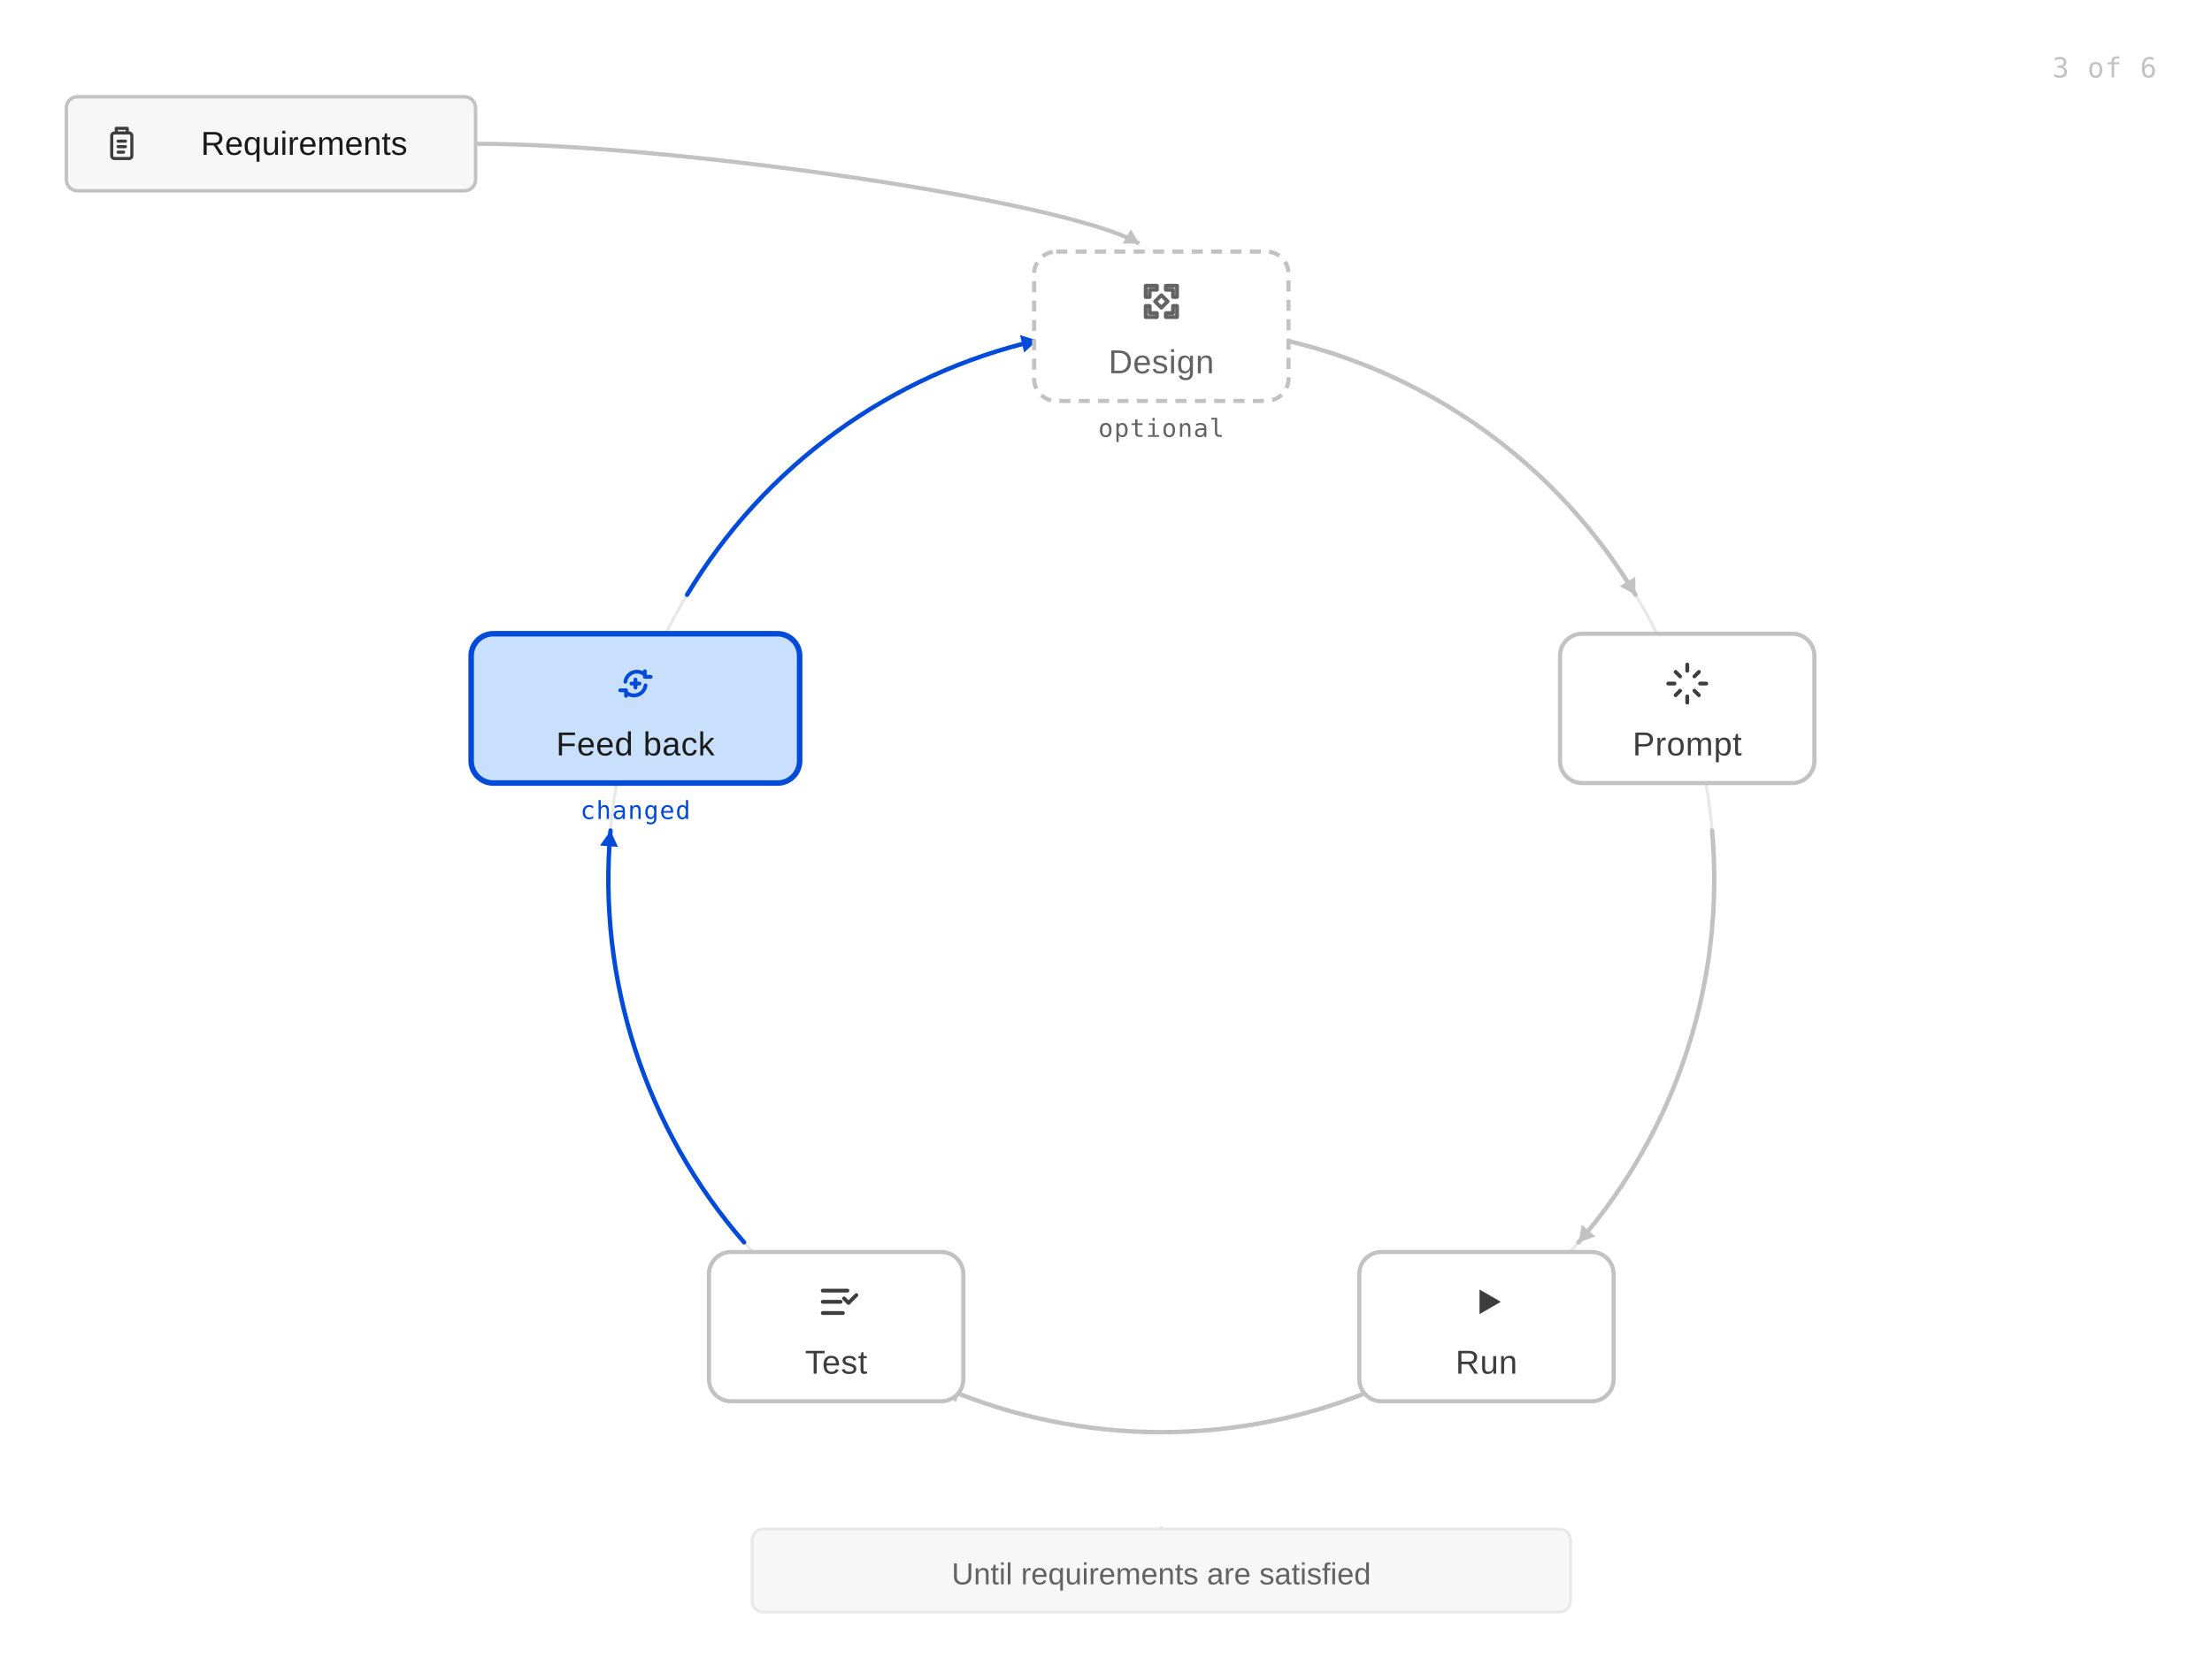
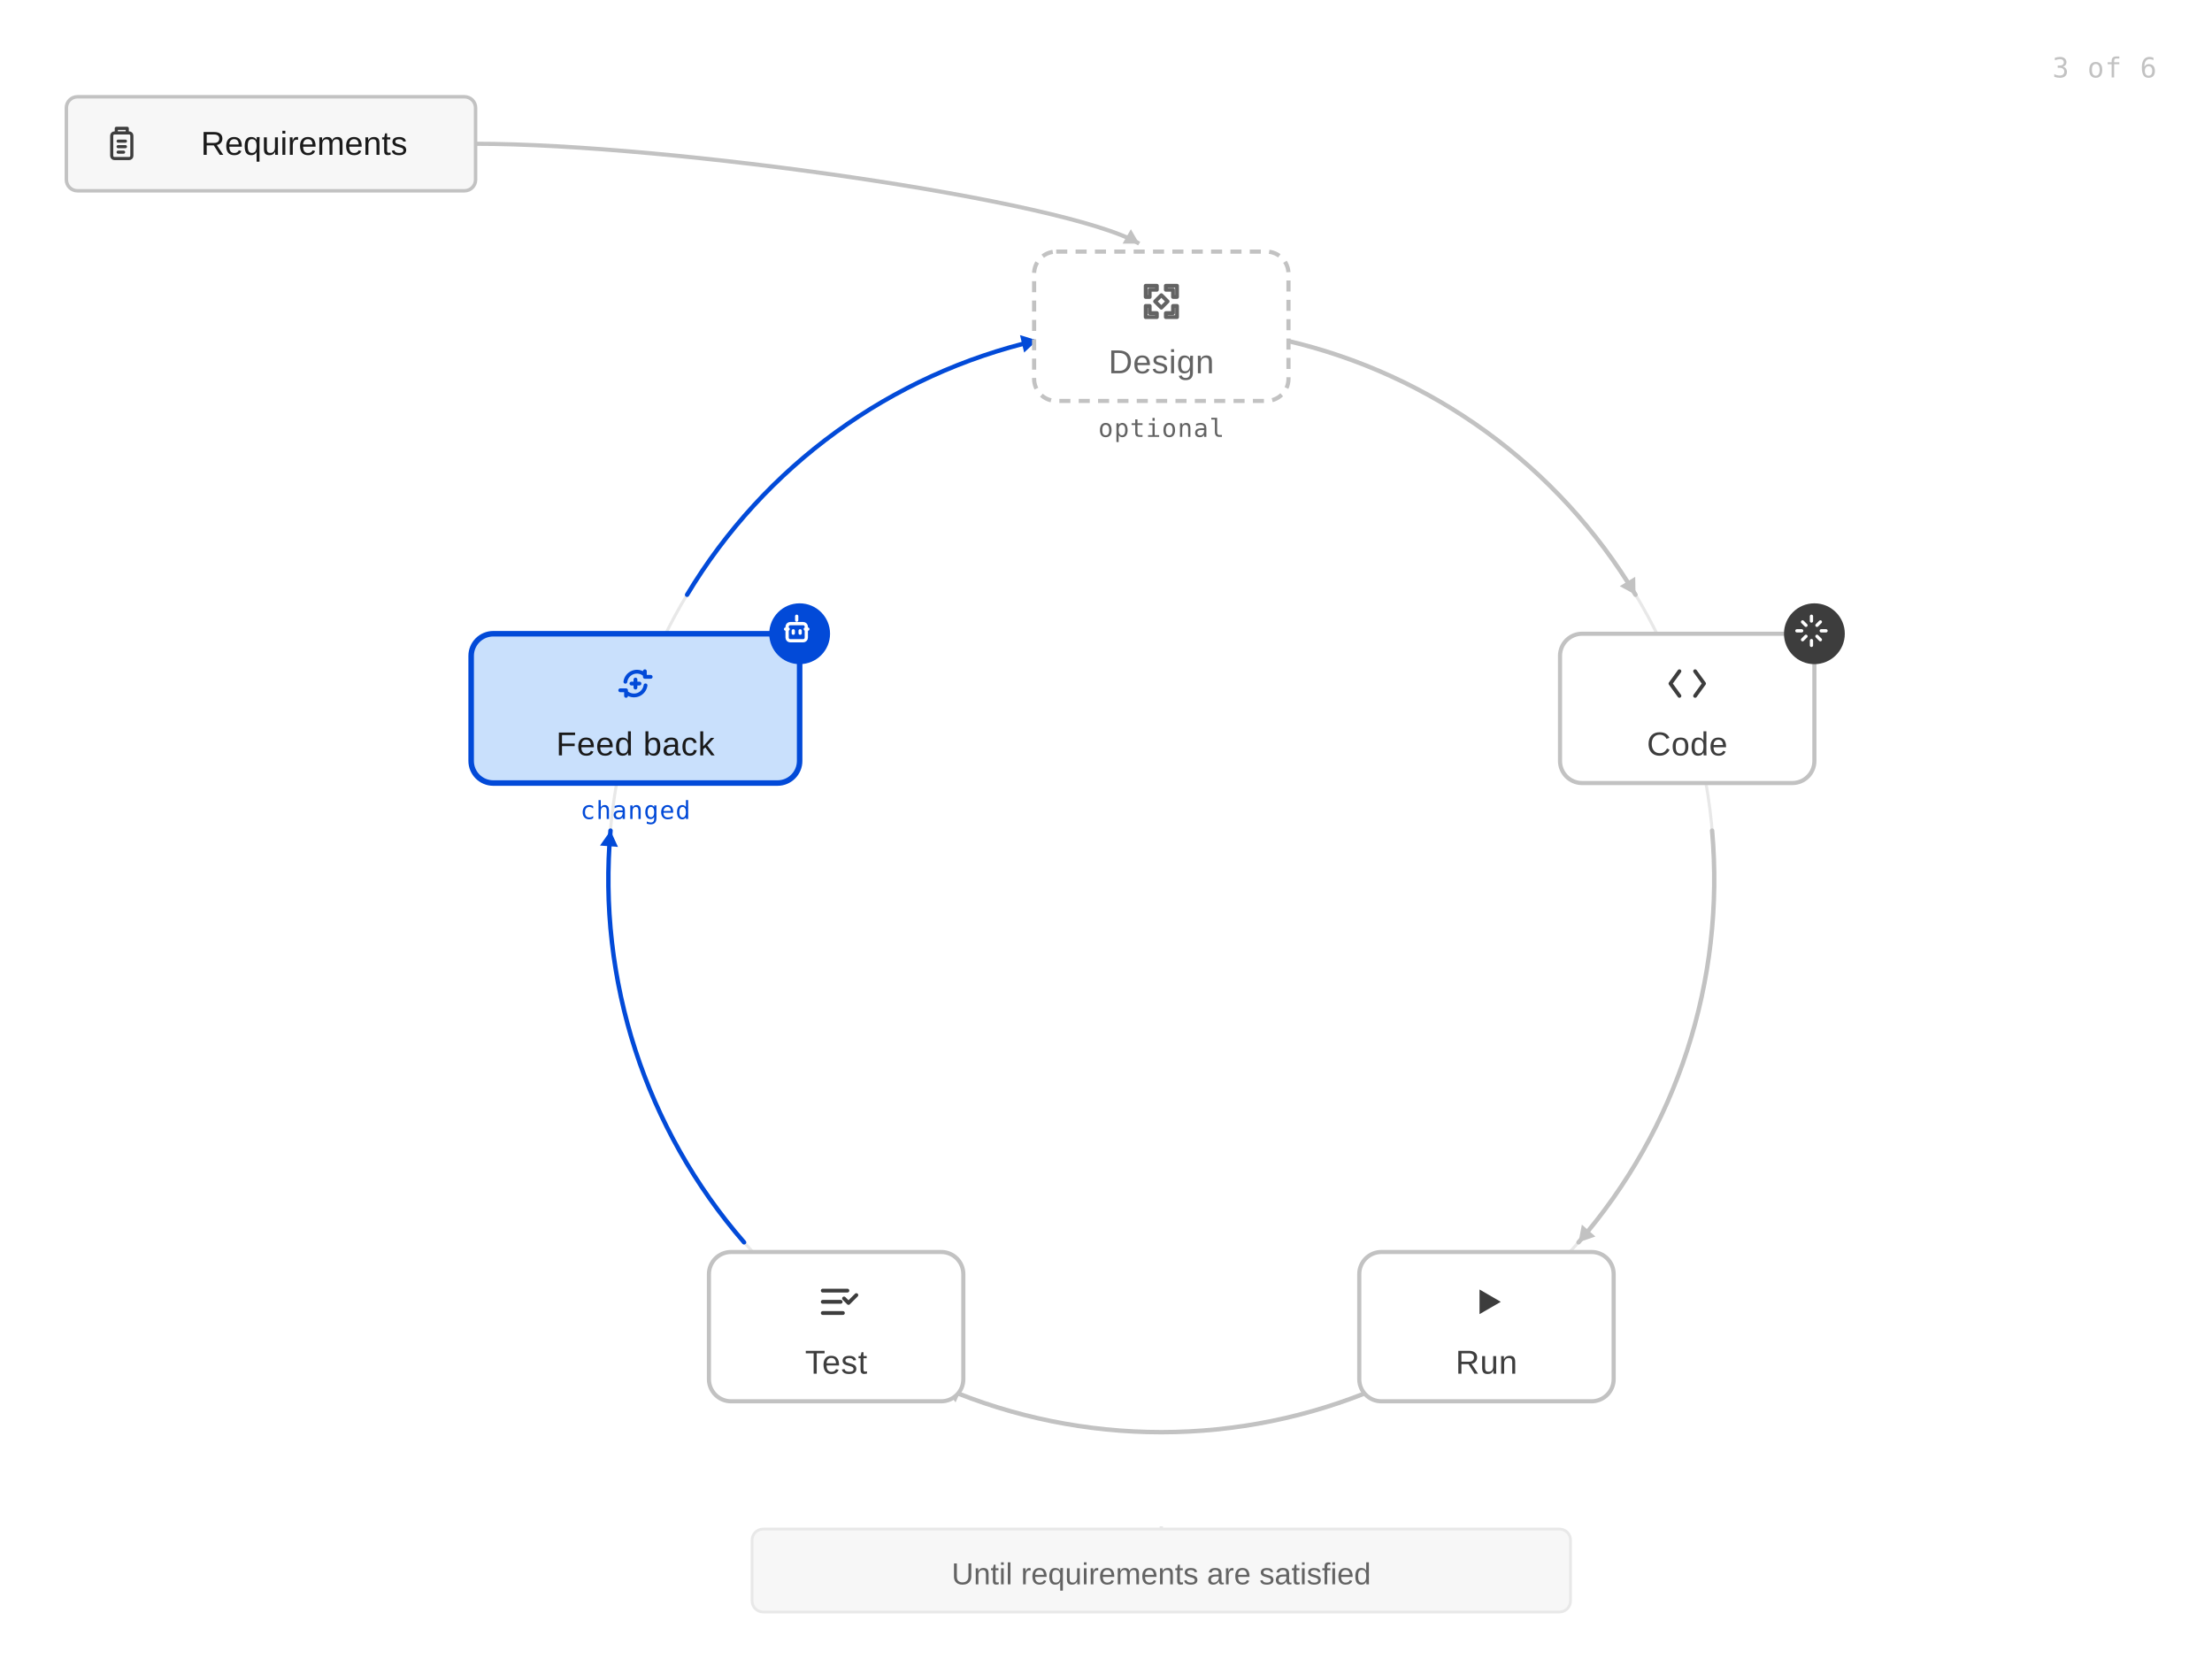
<svg xmlns="http://www.w3.org/2000/svg" viewBox="0 0 800 600" width="800" height="600" role="img" aria-label="Autonomous Feedback Loop">
  <rect width="800" height="600" fill="#ffffff" />
  <circle cx="420" cy="318" r="200" fill="none" stroke="#e8e8e8" stroke-width="1.1" />
  <path d="M464.9 123.1 A200 200 0 0 1 591.5 215.1" fill="none" stroke="#c2c2c2" stroke-width="1.6" stroke-linecap="round" />
  <path d="M591.5 215.1 L585.8 212.0 L591.4 208.6 Z" fill="#c2c2c2" />
  <path d="M619.2 300.4 A200 200 0 0 1 570.9 449.3" fill="none" stroke="#c2c2c2" stroke-width="1.6" stroke-linecap="round" />
  <path d="M570.9 449.3 L572.1 442.9 L577.0 447.2 Z" fill="#c2c2c2" />
  <path d="M498.3 502.0 A200 200 0 0 1 341.7 502.0" fill="none" stroke="#c2c2c2" stroke-width="1.6" stroke-linecap="round" />
  <path d="M341.7 502.0 L348.2 501.3 L345.6 507.2 Z" fill="#c2c2c2" />
  <path d="M269.1 449.3 A200 200 0 0 1 220.8 300.4" fill="none" stroke="#024ad8" stroke-width="1.6" stroke-linecap="round" />
  <path d="M220.8 300.4 L223.5 306.3 L217.0 305.8 Z" fill="#024ad8" />
  <path d="M248.5 215.1 A200 200 0 0 1 375.1 123.1" fill="none" stroke="#024ad8" stroke-width="1.6" stroke-linecap="round" />
  <path d="M375.1 123.1 L370.4 127.5 L368.9 121.2 Z" fill="#024ad8" />
  <rect x="24" y="35" width="148" height="34" rx="4" ry="4" fill="#f7f7f7" stroke="#c2c2c2" stroke-width="1.25" />
  <g transform="translate(36.1 44.1) scale(0.662)" fill="none" stroke="#3d3d3d" stroke-width="1.7" stroke-linecap="round" stroke-linejoin="round">
    <path d="M9 3.5h6v2.5H9zM8 6h8a1.5 1.5 0 0 1 1.5 1.5v11A1.5 1.5 0 0 1 16 20H8a1.5 1.5 0 0 1-1.5-1.5v-11A1.5 1.5 0 0 1 8 6zM10 10.5h4M10 13.5h4M10 16.5h3" />
  </g>
  <text x="110" y="56" text-anchor="middle" font-family="IBM Plex Sans, Helvetica Neue, Arial, sans-serif" font-size="12" font-weight="500" fill="#1a1a1a">Requirements</text>
  <path d="M172 52 C242 52, 385.5 72.4, 412.0 88.1" fill="none" stroke="#c2c2c2" stroke-width="1.5" />
  <path d="M412.0 88.1 L406.0 88.1 L409.0 82.9 Z" fill="#c2c2c2" />
  <rect x="272" y="553" width="296" height="30" rx="4" fill="#f7f7f7" stroke="#e8e8e8" stroke-width="1" />
  <text x="420" y="573" text-anchor="middle" font-family="IBM Plex Sans, Helvetica Neue, Arial, sans-serif" font-size="11" fill="#636363">Until requirements are satisfied</text>
  <path d="M420.0 552.0 L420 553" fill="none" stroke="#e8e8e8" stroke-width="1.2" stroke-dasharray="3 3" />
  <rect x="374.0" y="91.0" width="92" height="54" rx="8" ry="8" fill="#ffffff" stroke="#c2c2c2" stroke-width="1.5" stroke-dasharray="4 3" />
  <g transform="translate(410.3 99.3) scale(0.810)" fill="none" stroke="#636363" stroke-width="1.7" stroke-linecap="round" stroke-linejoin="round">
    <path d="M5 5h5v1.8H6.8V10H5V5zM14 5h5v5h-1.8V6.8H14V5zM5 14h1.8v3.2H10V19H5v-5zM17.2 14H19v5h-5v-1.8h3.2V14zM9.2 12l2.8-2.8L14.8 12 12 14.8z" />
  </g>
  <text x="420.0" y="135.0" text-anchor="middle" font-family="IBM Plex Sans, Helvetica Neue, Arial, sans-serif" font-size="12" font-weight="500" letter-spacing="0.16" fill="#636363">Design</text>
  <text x="420.0" y="158.0" text-anchor="middle" font-family="IBM Plex Mono, ui-monospace, Menlo, monospace" font-size="9" letter-spacing="0.32" fill="#636363">optional</text>
  <rect x="564.2" y="229.2" width="92" height="54" rx="8" ry="8" fill="#ffffff" stroke="#c2c2c2" stroke-width="1.5" />
  <g transform="translate(600.5 237.5) scale(0.810)" fill="none" stroke="#3d3d3d" stroke-width="1.7" stroke-linecap="round" stroke-linejoin="round">
+     <path d="M8.5 6.5 4.5 12l4 5.5M15.5 6.5l4 5.5-4 5.5" />
+   </g>
+   <circle cx="656.2" cy="229.2" r="11" fill="#3d3d3d" />
+   <g transform="translate(647.7 220.7) scale(0.62)" fill="none" stroke="#ffffff" stroke-width="1.9" stroke-linecap="round" stroke-linejoin="round">
    <path d="M12 3.5v2.8M12 17.7v2.8M3.5 12h2.8M17.7 12h2.8M6.8 6.8l2 2M15.2 15.2l2 2M17.2 6.8l-2 2M8.8 15.2l-2 2" />
  </g>
-   <text x="610.2" y="273.2" text-anchor="middle" font-family="IBM Plex Sans, Helvetica Neue, Arial, sans-serif" font-size="12" font-weight="500" letter-spacing="0.16" fill="#3d3d3d">Prompt</text>
+   <text x="610.2" y="273.2" text-anchor="middle" font-family="IBM Plex Sans, Helvetica Neue, Arial, sans-serif" font-size="12" font-weight="500" letter-spacing="0.16" fill="#3d3d3d">Code</text>
  <rect x="491.6" y="452.8" width="92" height="54" rx="8" ry="8" fill="#ffffff" stroke="#c2c2c2" stroke-width="1.5" />
  <g transform="translate(527.8 461.1) scale(0.810)">
    <path d="M9 6.5l9.5 5.5L9 17.5z" fill="#3d3d3d" stroke="none" />
  </g>
  <text x="537.6" y="496.8" text-anchor="middle" font-family="IBM Plex Sans, Helvetica Neue, Arial, sans-serif" font-size="12" font-weight="500" letter-spacing="0.16" fill="#3d3d3d">Run</text>
  <rect x="256.4" y="452.8" width="92" height="54" rx="8" ry="8" fill="#ffffff" stroke="#c2c2c2" stroke-width="1.5" />
  <g transform="translate(292.7 461.1) scale(0.810)" fill="none" stroke="#3d3d3d" stroke-width="1.7" stroke-linecap="round" stroke-linejoin="round">
    <path d="M6 7h11M6 12h8M6 17h9M15.5 10.5l2 2 3.5-3.5" />
  </g>
  <text x="302.4" y="496.8" text-anchor="middle" font-family="IBM Plex Sans, Helvetica Neue, Arial, sans-serif" font-size="12" font-weight="500" letter-spacing="0.16" fill="#3d3d3d">Test</text>
  <rect x="170.4" y="229.2" width="118.8" height="54" rx="8" ry="8" fill="#c9e0fc" stroke="#024ad8" stroke-width="2.0" />
  <g transform="translate(220.1 237.5) scale(0.810)" fill="none" stroke="#024ad8" stroke-width="1.7" stroke-linecap="round" stroke-linejoin="round">
    <path d="M7.5 11.2a5.2 5.2 0 0 1 8.6-3.2M16.2 6.5V9h2.6M16.5 12.8a5.2 5.2 0 0 1-8.6 3.2M7.8 17.5V15H5.2M12 10.2v3.6M10.2 12h3.6" />
  </g>
+   <circle cx="289.2" cy="229.2" r="11" fill="#024ad8" />
+   <g transform="translate(280.7 220.7) scale(0.62)" fill="none" stroke="#ffffff" stroke-width="1.9" stroke-linecap="round" stroke-linejoin="round">
+     <path d="M12 3.5v2.3M8.2 7.8h7.6a1.8 1.8 0 0 1 1.8 1.8v6.4a1.8 1.8 0 0 1-1.8 1.8H8.2a1.8 1.8 0 0 1-1.8-1.8V9.6a1.8 1.8 0 0 1 1.8-1.8zM10 12v1.4M14 12v1.4M5.5 11h1.5M17 11h1.5" />
+   </g>
  <text x="229.8" y="273.2" text-anchor="middle" font-family="IBM Plex Sans, Helvetica Neue, Arial, sans-serif" font-size="12" font-weight="500" letter-spacing="0.16" fill="#1a1a1a">Feed back</text>
  <text x="229.8" y="296.2" text-anchor="middle" font-family="IBM Plex Mono, ui-monospace, Menlo, monospace" font-size="9" letter-spacing="0.32" fill="#024ad8">changed</text>
  <text x="780" y="28" text-anchor="end" font-family="IBM Plex Mono, ui-monospace, Menlo, monospace" font-size="10" letter-spacing="0.32" fill="#c2c2c2">3 of 6</text>
</svg>
